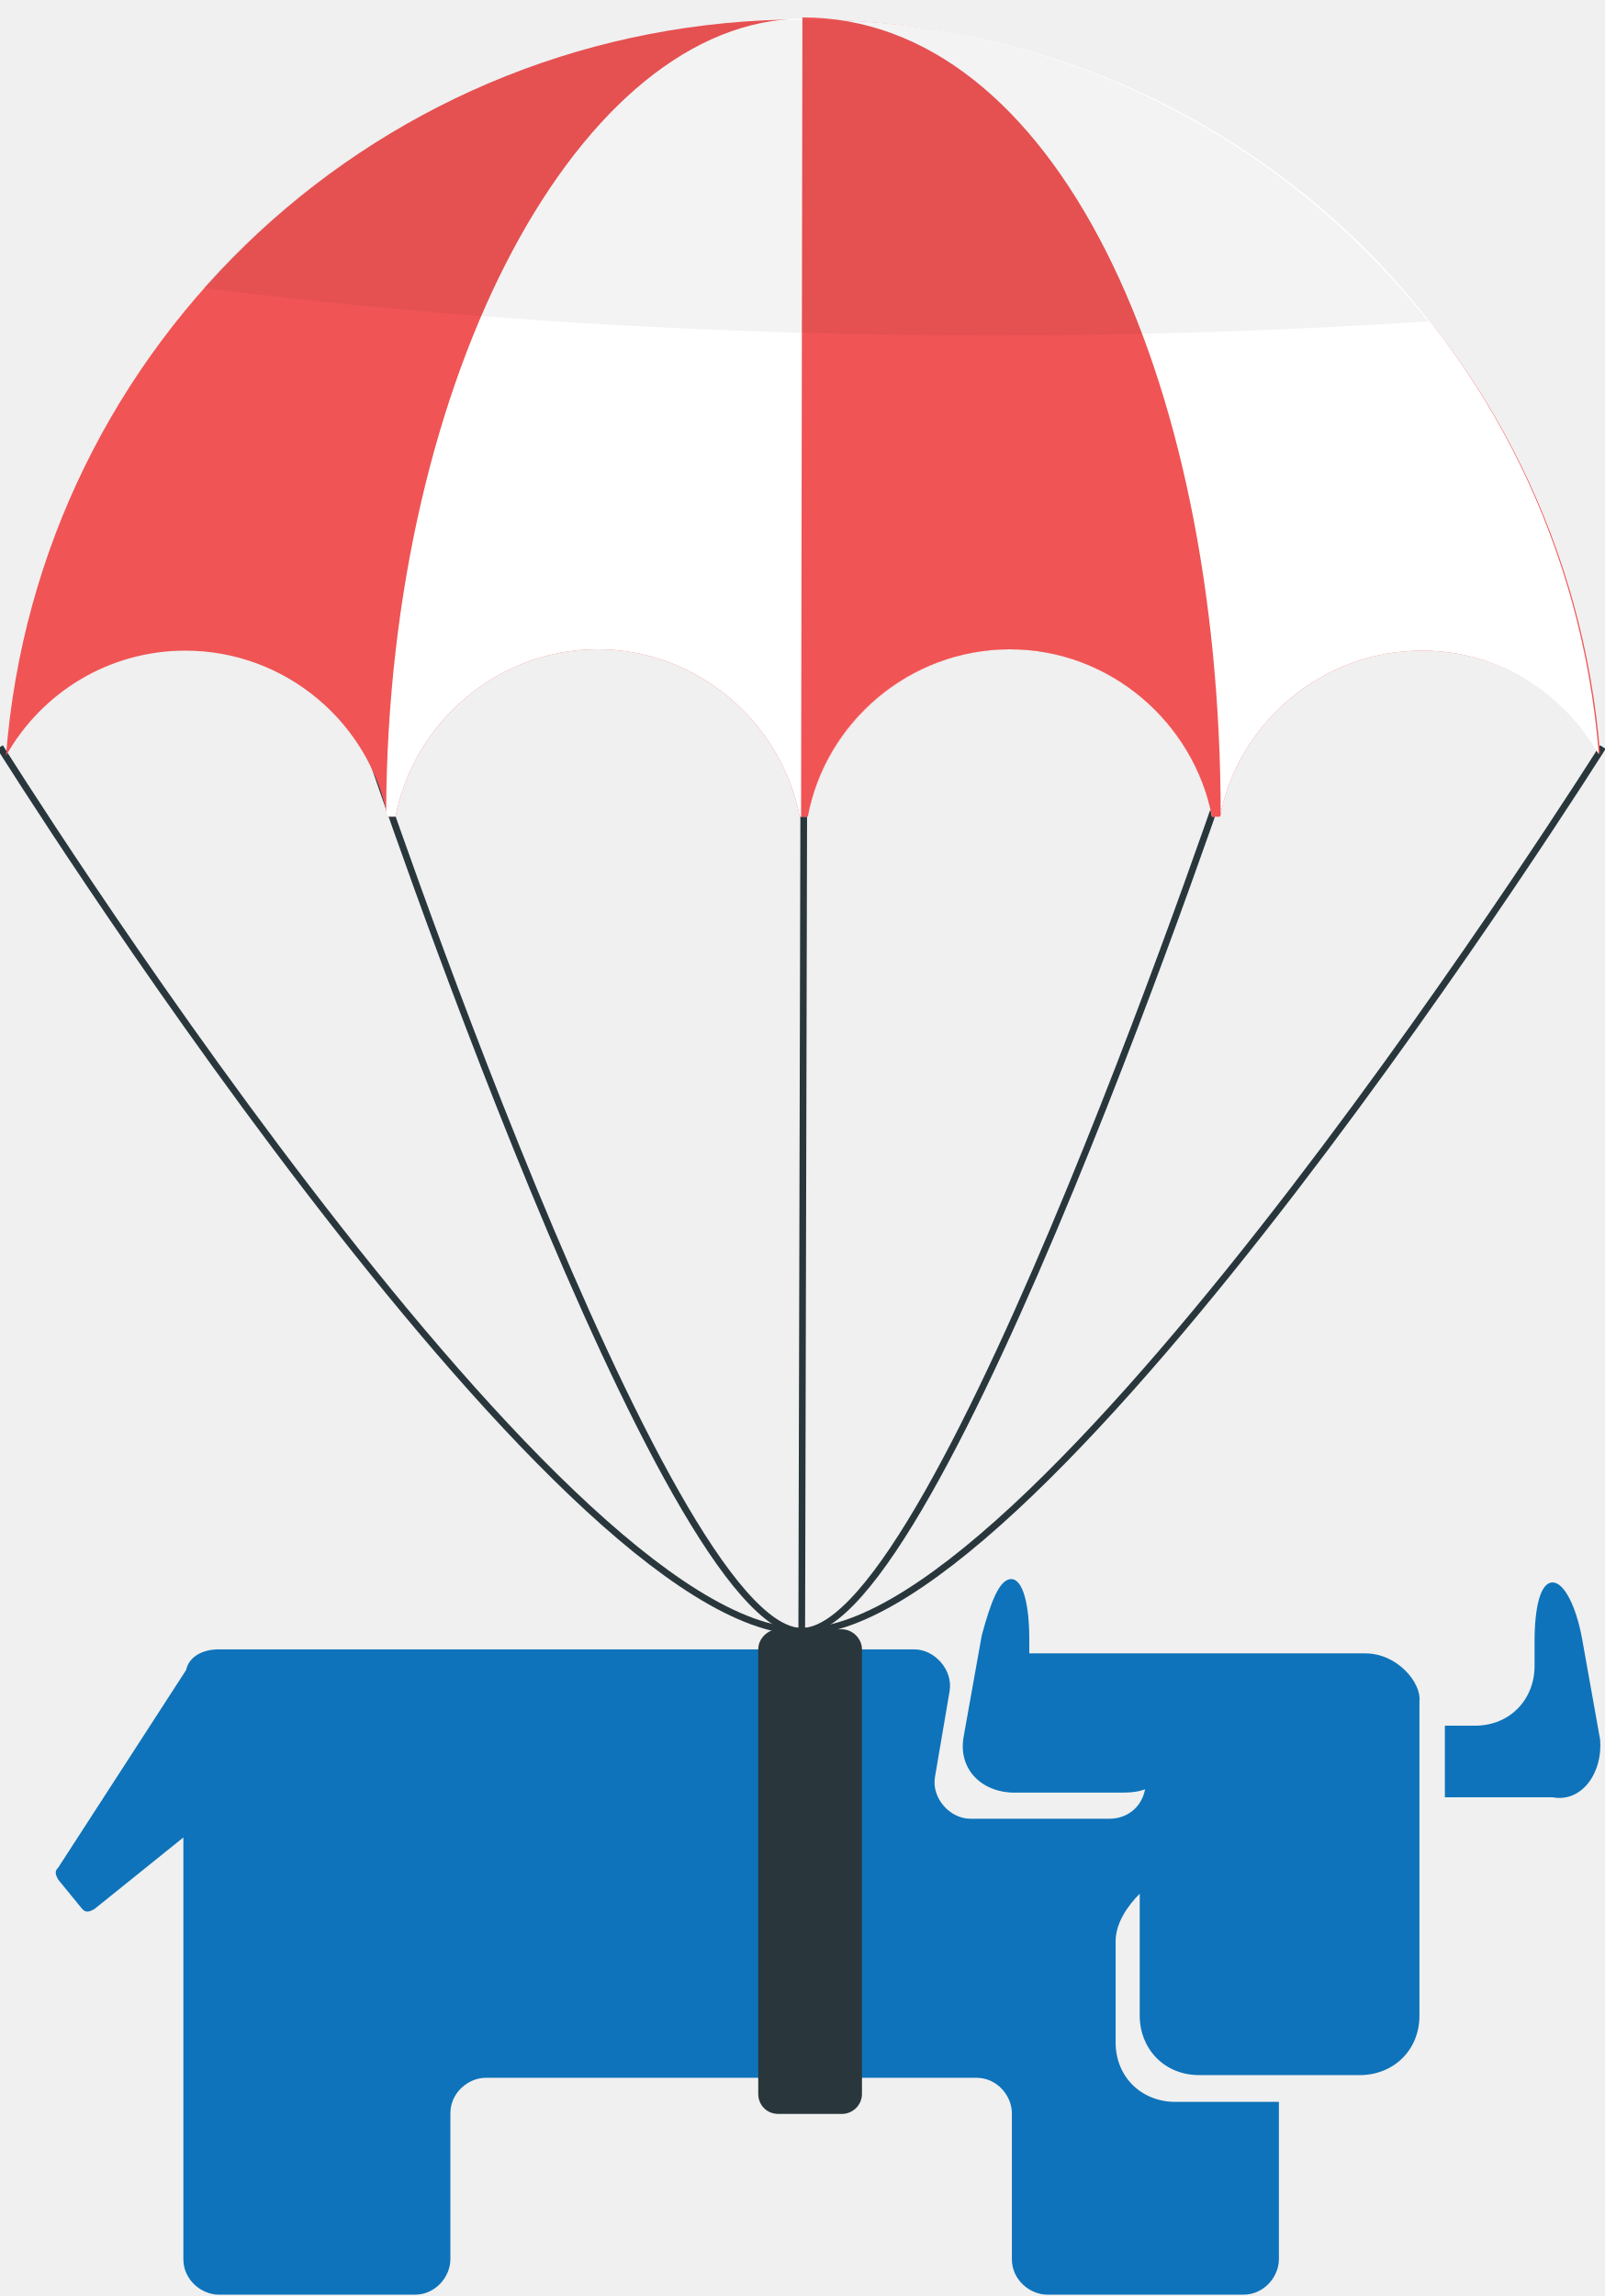
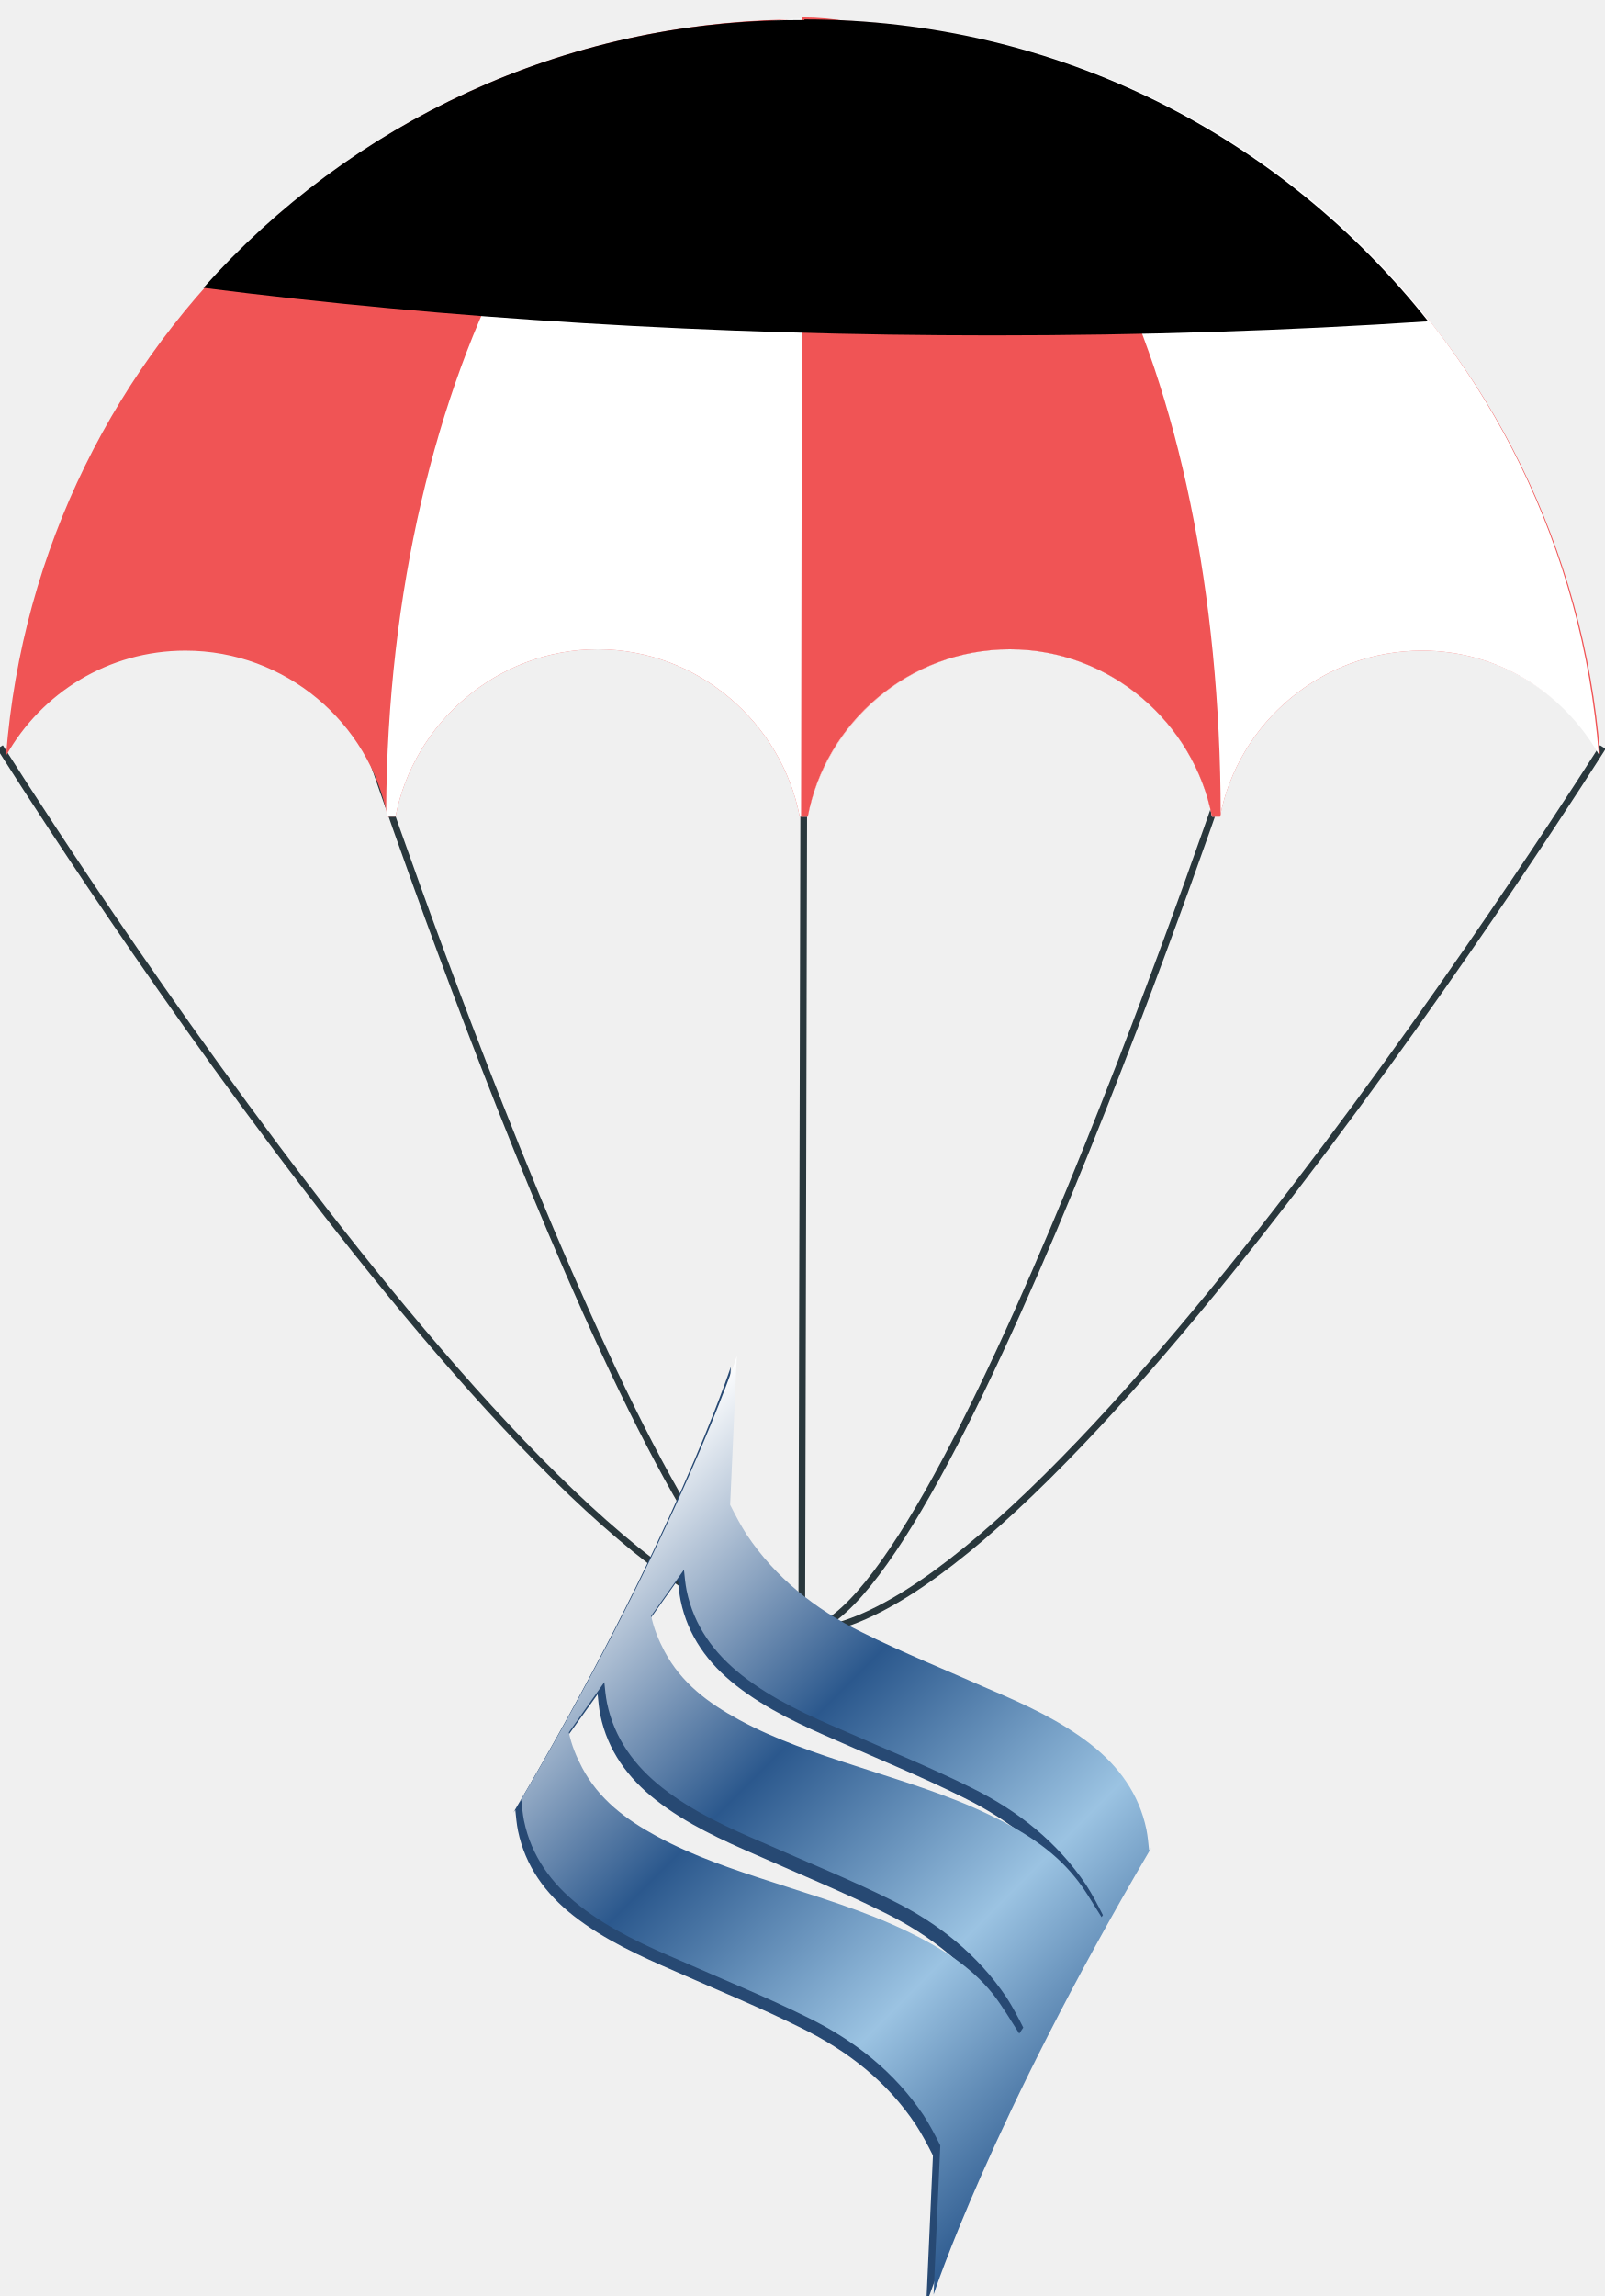
- <svg xmlns="http://www.w3.org/2000/svg" version="1.1" x="0px" y="0px" viewBox="0 0 239.8 343" style="enable-background:new 0 0 239.8 343;" xml:space="preserve">
+ <svg xmlns="http://www.w3.org/2000/svg" version="1.1" id="Layer_1" x="0px" y="0px" viewBox="0 0 239.8 343" style="enable-background:new 0 0 239.8 343;" xml:space="preserve">
  <style type="text/css">
- 	.st0{fill:#0E73BA;}
- 	.st1{fill:none;stroke:#29373C;stroke-miterlimit:10;}
- 	.st2{fill:#BCE4E7;}
- 	.st3{fill:#BDC3C7;}
- 	.st4{fill:#BCBEC0;}
- 	.st5{fill:rgba(0,0,0,.05);}
- 	.st6{opacity:0.1;fill:none;stroke:#FFFFFF;stroke-width:6;stroke-linecap:round;stroke-miterlimit:10;}
- 	.st7{fill:#78C9CF;}
- 	.st8{fill:#29373C;}
- 	.st9{opacity:0.15;}
- 	.st10{fill:#00558B;}
- 	.st11{fill:#E6E7E8;}
- 	.st12{fill:#7F8C8D;}
- 	.st13{fill:#F05455;}
- 	.st14{fill:#FFFFFF;}
- 	.st15{opacity:0.3;fill:#ECF0F1;}
- 	.st16{opacity:0.4;fill:#ECF0F1;}
+ 	.st0{fill:none;stroke:#29373C;stroke-miterlimit:10;}
+ 	.st1{fill:#F05455;}
+ 	.st2{fill:#FFFFFF;}
+ 	.st3{fill:#274973;}
+ 	.st4{fill:url(#SVGID_1_);}
</style>
-   <g id="Layer_1">
-     <path id="surface1_1_" class="st0" d="M239.1,259.9l-2.7-15.1c-0.9-4.9-2.7-8.4-4.4-8.4c-1.8,0-2.7,3.6-2.7,8.9v3.6   c0,4.9-3.6,8.9-8.9,8.9h-3.6c-0.5,0-0.5,0-0.9,0v10.7c0.5,0,0.5,0,0.9,0H232C236.4,269.3,239.5,264.8,239.1,259.9 M204,247h-24   h-0.9h-24.4c-0.5,0-0.5,0-0.9,0v-2.2c0-4.9-0.9-8.9-2.7-8.9s-3.1,3.6-4.4,8.4l-2.7,15.1c-0.9,4.9,2.7,8.4,7.6,8.4h15.1   c1.8,0,3.1,0,4.4-0.5c-0.5,2.7-2.7,4.4-5.3,4.4H145c-3.1,0-5.8-3.1-5.3-6.2l2.2-12.9c0.5-3.1-2.2-6.2-5.3-6.2H32.7   c-2.2,0-4.4,0.9-4.9,3.1L8.7,279c-0.5,0.5-0.5,0.9,0,1.8l3.6,4.4c0.5,0.5,0.9,0.5,1.8,0l13.3-10.7v63c0,3.1,2.7,5.3,5.3,5.3H62   c3.1,0,5.3-2.7,5.3-5.3v-21.8c0-3.1,2.7-5.3,5.3-5.3h73.3c3.1,0,5.3,2.7,5.3,5.3v21.8c0,3.1,2.7,5.3,5.3,5.3h29.3   c3.1,0,5.3-2.7,5.3-5.3v-23.5h-15.5c-4.9,0-8.9-3.6-8.9-8.9v-15.1c0-2.7,1.8-5.3,3.6-7.1v18.2c0,4.9,3.6,8.9,8.9,8.9h24   c4.9,0,8.9-3.6,8.9-8.9v-47C212.4,251.5,208.9,247,204,247" />
-     <path class="st1" d="M239.5,111.6c0,0-83.2,132.1-119.6,132.1C82.6,243.6,0,111.6,0,111.6" />
-     <path class="st1" d="M184.6,111.6c0,0-44.2,132.1-64.8,132.1c-20.5,0-64.8-132.1-64.8-132.1" />
-     <line class="st1" x1="120.1" y1="120.6" x2="119.8" y2="243.6" />
+   <g id="Layer_1_1_">
+     <path class="st0" d="M239.5,111.6c0,0-83.2,132.1-119.6,132.1C82.6,243.6,0,111.6,0,111.6" />
+     <path class="st0" d="M184.6,111.6c0,0-44.2,132.1-64.8,132.1C99.3,243.7,55,111.6,55,111.6" />
+     <line class="st0" x1="120.1" y1="120.6" x2="119.8" y2="243.6" />
+     <path class="st1" d="M27.7,97.2c15,0,27.5,10.8,30.2,24.8h1.2c2.7-14,15.2-25,30.2-25s27.5,11,30.2,25h1.2c2.7-14,15.2-25,30.2-25   s27.5,11,30.2,25h1.2c2.7-14,15.2-24.8,30.2-24.8c11.4,0,21.3,6.3,26.6,15.5C234.2,50.9,182.8,2.9,120,2.9S5.7,51,0.9,112.9   C6.2,103.5,16.2,97.2,27.7,97.2z" />
    <g>
-       <path class="st8" d="M116.3,243.4h9.5c1.6,0,3,1.4,3,3v66.4c0,1.7-1.4,3-3,3h-9.5c-1.7,0-3-1.3-3-3v-66.4    C113.3,244.8,114.7,243.4,116.3,243.4z" />
+       <path class="st2" d="M57.7,121.2c0.1,0.3,0.1,0.8,0.2,0.8h1.2c2.7-14,15.2-25,30.2-25s27.5,11,30.2,25h1.2c2.7-14,15.2-25,30.2-25    s27.5,11,30.2,25h1.2c2.7-14,15.2-24.8,30.2-24.8c11.4,0,21.1,6.3,26.4,15.5C234,50.9,183.3,2.9,120.3,2.9l0,0    c-1,0-0.3-0.1-0.4-0.1C87.1,2.9,58,55.5,57.7,121.2z" />
+       <path class="st2" d="M120.1,2.9L120.1,2.9L120.1,2.9z" />
    </g>
-     <path class="st13" d="M27.7,97.2c15,0,27.5,10.8,30.2,24.8h1.2c2.7-14,15.2-25,30.2-25c15,0,27.5,11,30.2,25h1.2   c2.7-14,15.2-25,30.2-25c15,0,27.5,11,30.2,25h1.2c2.7-14,15.2-24.8,30.2-24.8c11.4,0,21.3,6.3,26.6,15.5   C234.2,50.9,182.8,2.9,120,2.9C57.2,2.9,5.7,51,0.9,112.9C6.2,103.5,16.2,97.2,27.7,97.2z" />
+     <path class="st1" d="M150.9,97c15,0,27.5,11,30.2,25h1.2c0,0,0.1-0.2,0.1-0.4c-0.1-66-25-119-62.5-119L119.7,122h1   C123.3,108,135.8,97,150.9,97z" />
    <g>
-       <path class="st14" d="M57.7,121.2c0.1,0.3,0.1,0.8,0.2,0.8h1.2c2.7-14,15.2-25,30.2-25c15,0,27.5,11,30.2,25h1.2    c2.7-14,15.2-25,30.2-25c15,0,27.5,11,30.2,25h1.2c2.7-14,15.2-24.8,30.2-24.8c11.4,0,21.1,6.3,26.4,15.5    C234,50.9,183.3,2.9,120.3,2.9v0c-1,0-0.3-0.1-0.4-0.1C87.1,2.9,58,55.5,57.7,121.2z" />
-       <path class="st14" d="M120.1,2.9c0,0,0.1,0,0.1,0C120.2,2.9,120.1,2.9,120.1,2.9z" />
-     </g>
-     <path class="st13" d="M150.9,97c15,0,27.5,11,30.2,25h1.2c0,0,0.1-0.2,0.1-0.4c-0.1-66-25-119-62.5-119L119.7,122h1   C123.3,108,135.8,97,150.9,97z" />
-     <g>
-       <path class="st5" d="M213.4,48c-21.8-27.5-55.2-45.1-93.2-45.1V3c0,0,0.2,0,0.2,0c-0.1,0-0.2,0-0.3,0c0,0,0,0,0.1,0    c0,0-0.1,0-0.1,0c0,0-0.1,0-0.1,0c0,0-0.4,0-0.4,0c0,0-0.4,0-0.4,0v0C84.3,3,52.3,18.4,30.4,43c36.2,4.6,76,7.1,117.9,7.1    C170.7,50.1,192.5,49.4,213.4,48z" />
+       <path d="M213.4,48c-21.8-27.5-55.2-45.1-93.2-45.1V3h0.2c-0.1,0-0.2,0-0.3,0c0,0,0,0,0.1,0h-0.1H120h-0.4h-0.4l0,0    C84.3,3,52.3,18.4,30.4,43c36.2,4.6,76,7.1,117.9,7.1C170.7,50.1,192.5,49.4,213.4,48z" />
    </g>
  </g>
  <g id="clouds">
</g>
  <g id="plane">
</g>
+   <g>
+     <path class="st3" d="M170.6,278c-0.1-1-0.2-2.1-0.4-3.1c-1.1-5.3-4.1-9.4-8.3-12.7c-4.6-3.6-9.9-6-15.2-8.3   c-6.3-2.8-12.7-5.4-18.9-8.5c-6.9-3.4-12.8-8-17.1-14.5c-0.9-1.4-1.7-2.9-2.5-4.5l0,0l1-22.2c0,0-8.4,25.8-32.5,66.6l0.3-0.4   c0.1,1,0.2,2.1,0.4,3.1c1.1,5.3,4.1,9.4,8.3,12.7c4.6,3.6,9.9,6,15.2,8.3c6.3,2.8,12.7,5.4,18.9,8.5c6.9,3.4,12.8,8,17.1,14.5   c0.9,1.4,1.7,2.9,2.5,4.5l0,0.1l-1,22.2c0,0,8.4-25.8,32.5-66.6L170.6,278z M151.2,305.4c-1.3-2-2.4-4.1-3.9-6   c-3.4-4.2-8-7-12.8-9.3c-6.4-3.1-13.3-5.1-20-7.3c-5.9-1.9-11.9-3.9-17.4-6.9c-4.5-2.5-8.5-5.5-11.1-10.1c-0.9-1.7-1.6-3.4-2-5.3   l5.3-7.4c0.1,1,0.2,2.1,0.4,3.1c1.1,5.3,4.1,9.4,8.3,12.7c4.6,3.6,9.9,6,15.2,8.3c6.3,2.8,12.7,5.4,18.9,8.5   c6.9,3.4,12.8,8,17.1,14.5c0.9,1.4,1.7,2.9,2.5,4.5L151.2,305.4z M163.6,287.9c-1.3-2-2.4-4.1-3.9-6c-3.4-4.2-8-7-12.8-9.3   c-6.4-3.1-13.2-5.1-20-7.3c-5.9-1.9-11.9-3.9-17.4-6.9c-4.5-2.5-8.5-5.5-11.1-10.2c-0.9-1.7-1.6-3.4-2-5.3l4.9-6.9   c0.1,1,0.2,2.1,0.4,3.1c1.1,5.3,4.1,9.4,8.3,12.7c4.6,3.6,9.9,6,15.2,8.3c6.3,2.8,12.7,5.4,18.9,8.5c6.9,3.4,12.8,8.1,17.1,14.5   c0.9,1.4,1.7,2.9,2.5,4.5L163.6,287.9z" />
+     <linearGradient id="SVGID_1_" gradientUnits="userSpaceOnUse" x1="167.092" y1="315.077" x2="82.354" y2="230.339">
+       <stop offset="0" style="stop-color:#2B588D" />
+       <stop offset="0.285" style="stop-color:#9BC3E2" />
+       <stop offset="0.613" style="stop-color:#2B588D" />
+       <stop offset="1" style="stop-color:#FFFFFF" />
+     </linearGradient>
+     <path class="st4" d="M171.7,276.4c-0.1-1-0.2-2.1-0.4-3.1c-1.1-5.3-4.1-9.4-8.3-12.7c-4.6-3.6-9.9-6-15.3-8.3   c-6.3-2.8-12.8-5.4-19-8.5c-6.9-3.4-12.8-8.1-17.1-14.5c-0.9-1.4-1.7-2.9-2.5-4.5l0,0l1-22.2c0,0-8.4,25.8-32.5,66.7l0.3-0.4   c0.1,1,0.2,2.1,0.4,3.1c1.1,5.3,4.1,9.4,8.3,12.7c4.6,3.6,9.9,6,15.3,8.3c6.3,2.8,12.8,5.4,19,8.5c6.9,3.4,12.8,8.1,17.1,14.5   c0.9,1.4,1.7,2.9,2.5,4.5l0,0.1l-1,22.2c0,0,8.4-25.8,32.5-66.7L171.7,276.4z M152.3,303.8c-1.3-2-2.5-4.1-4-6   c-3.4-4.2-8-7-12.8-9.3c-6.4-3.1-13.3-5.1-20-7.3c-5.9-1.9-11.9-3.9-17.4-6.9c-4.6-2.5-8.6-5.5-11.1-10.2c-0.9-1.7-1.6-3.4-2-5.3   l5.3-7.5c0.1,1,0.2,2.1,0.4,3.1c1.1,5.3,4.1,9.4,8.3,12.7c4.6,3.6,9.9,6,15.3,8.3c6.3,2.8,12.8,5.4,19,8.5   c6.9,3.4,12.8,8.1,17.1,14.5c0.9,1.4,1.7,2.9,2.5,4.5L152.3,303.8z M164.6,286.4c-1.3-2-2.5-4.2-4-6c-3.4-4.2-8-7-12.8-9.3   c-6.4-3.1-13.3-5.1-20-7.3c-5.9-1.9-11.9-3.9-17.4-6.9c-4.6-2.5-8.6-5.5-11.1-10.2c-0.9-1.7-1.6-3.4-2-5.3l4.9-6.9   c0.1,1,0.2,2.1,0.4,3.1c1.1,5.3,4.1,9.4,8.3,12.7c4.6,3.6,9.9,6,15.3,8.3c6.3,2.8,12.8,5.4,19,8.5c6.9,3.4,12.8,8.1,17.1,14.5   c0.9,1.4,1.7,2.9,2.5,4.5L164.6,286.4z" />
+   </g>
</svg>
